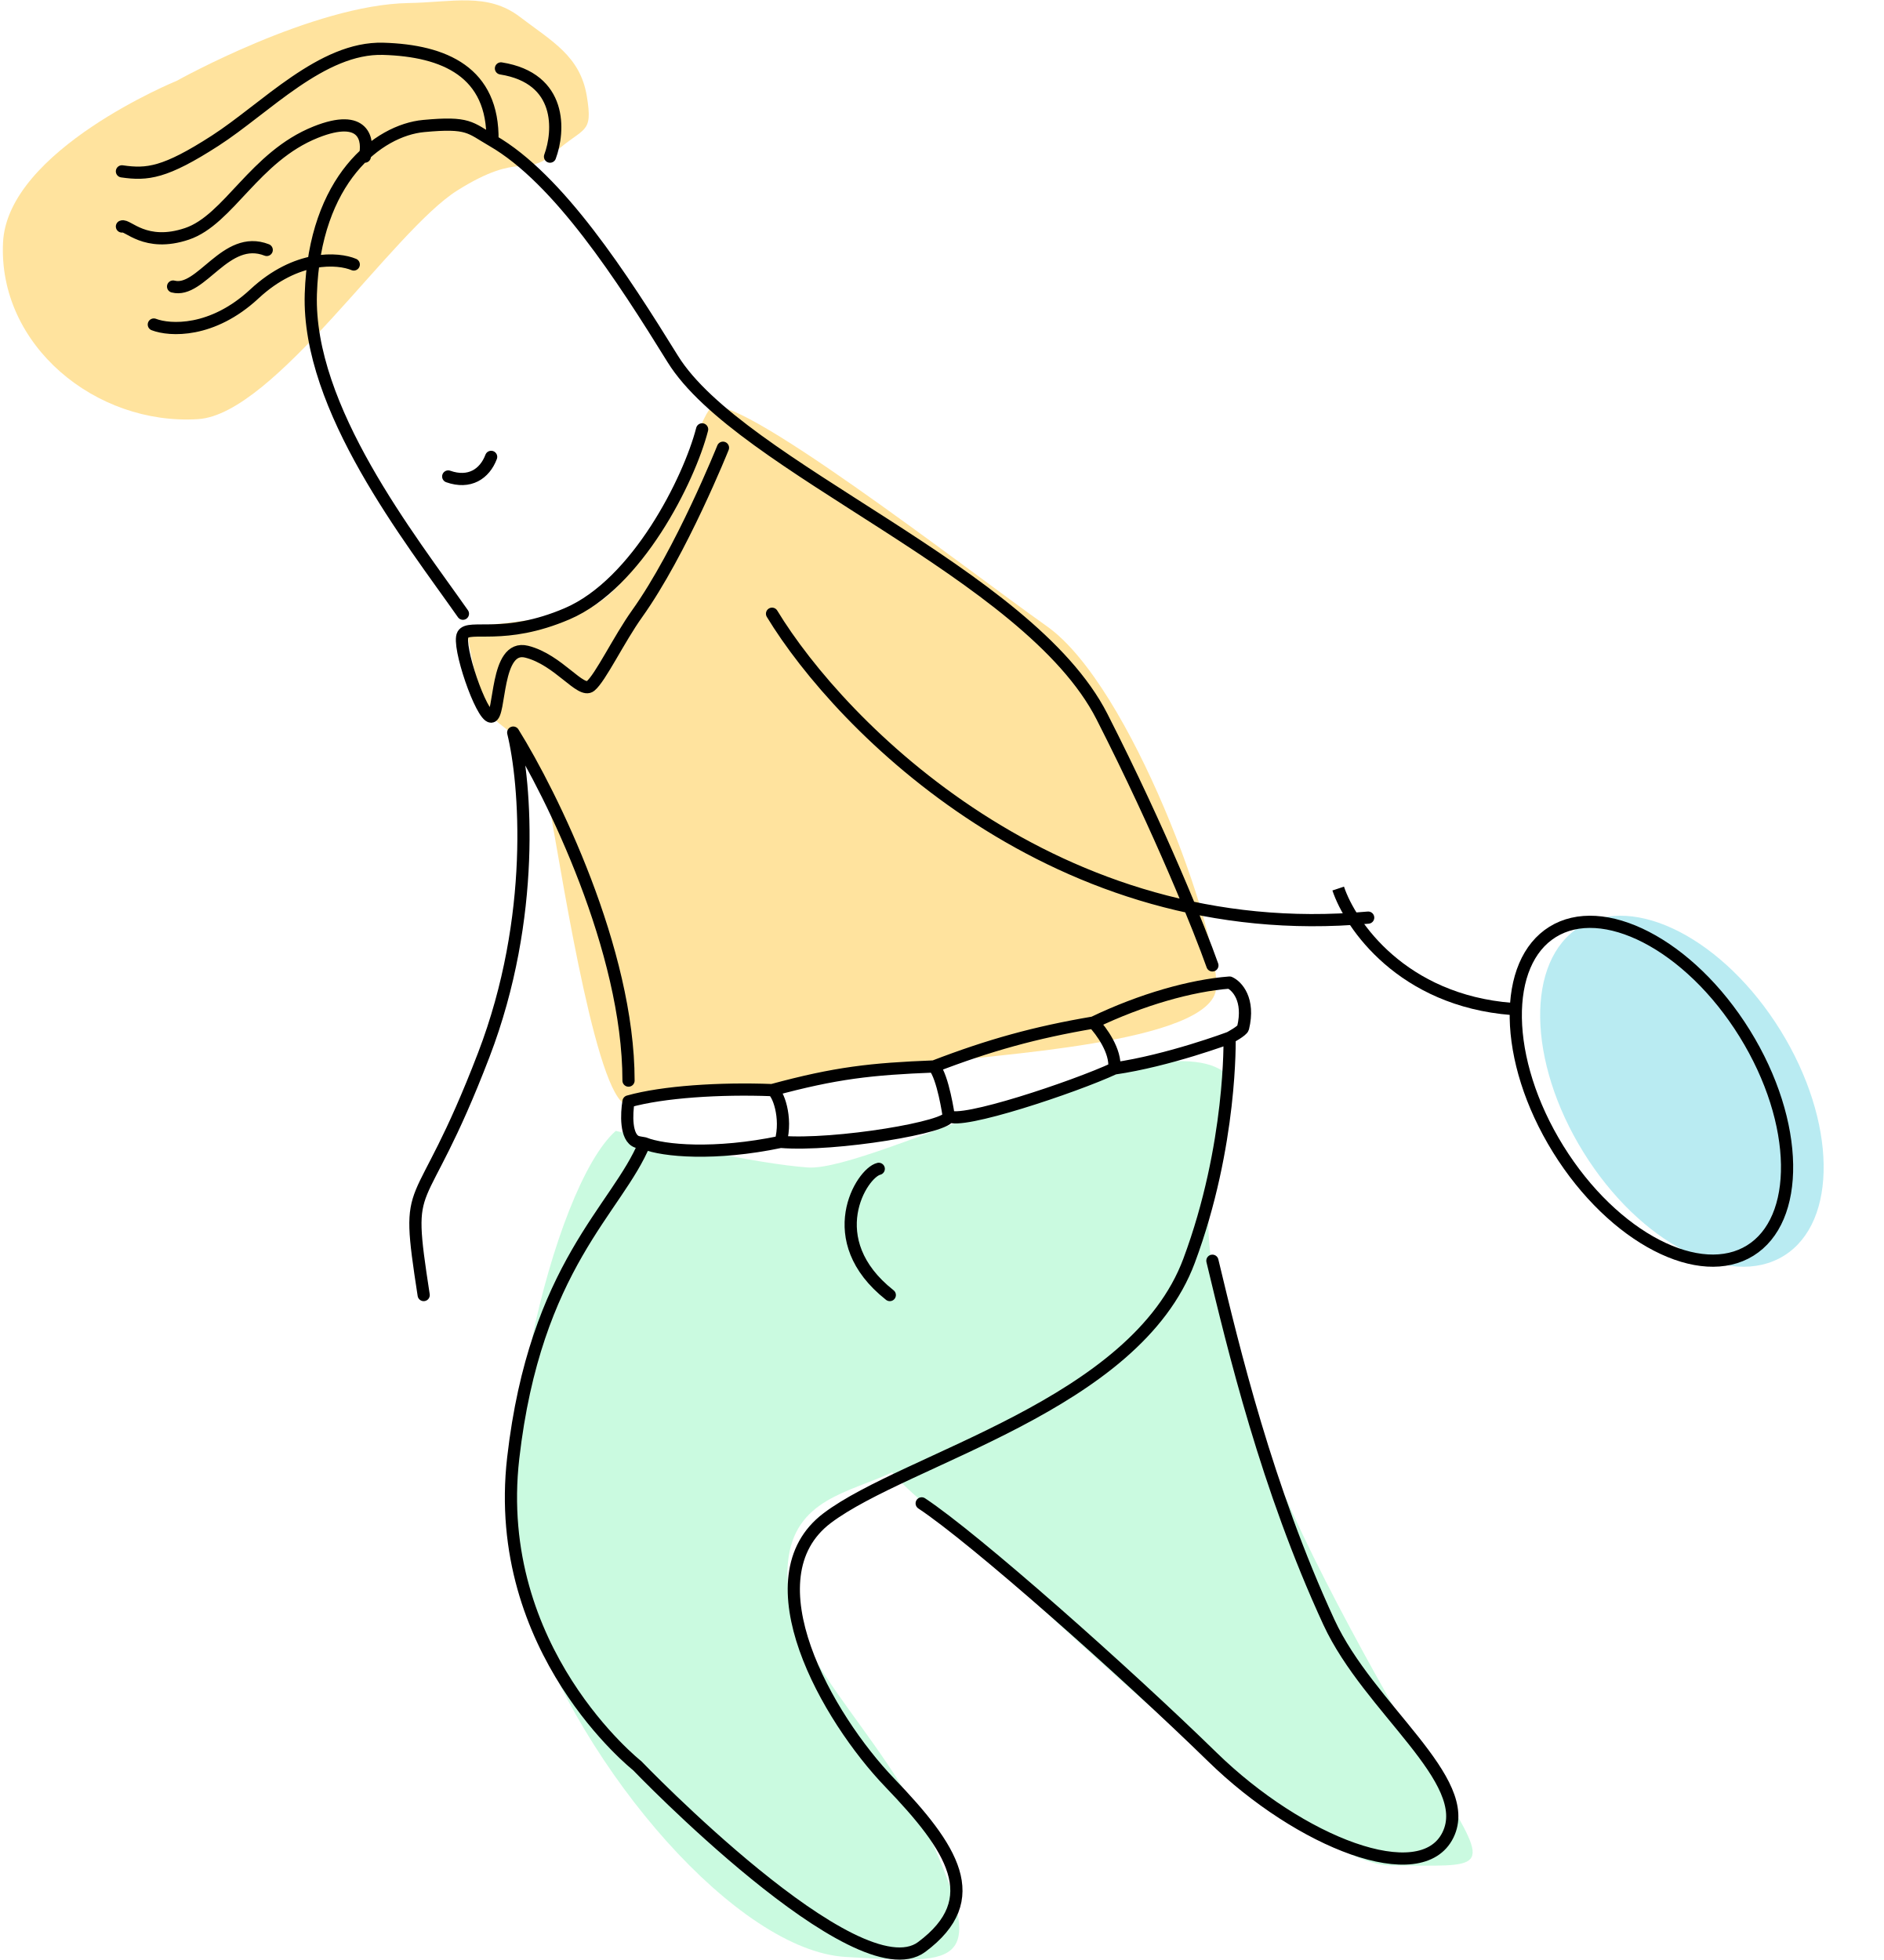
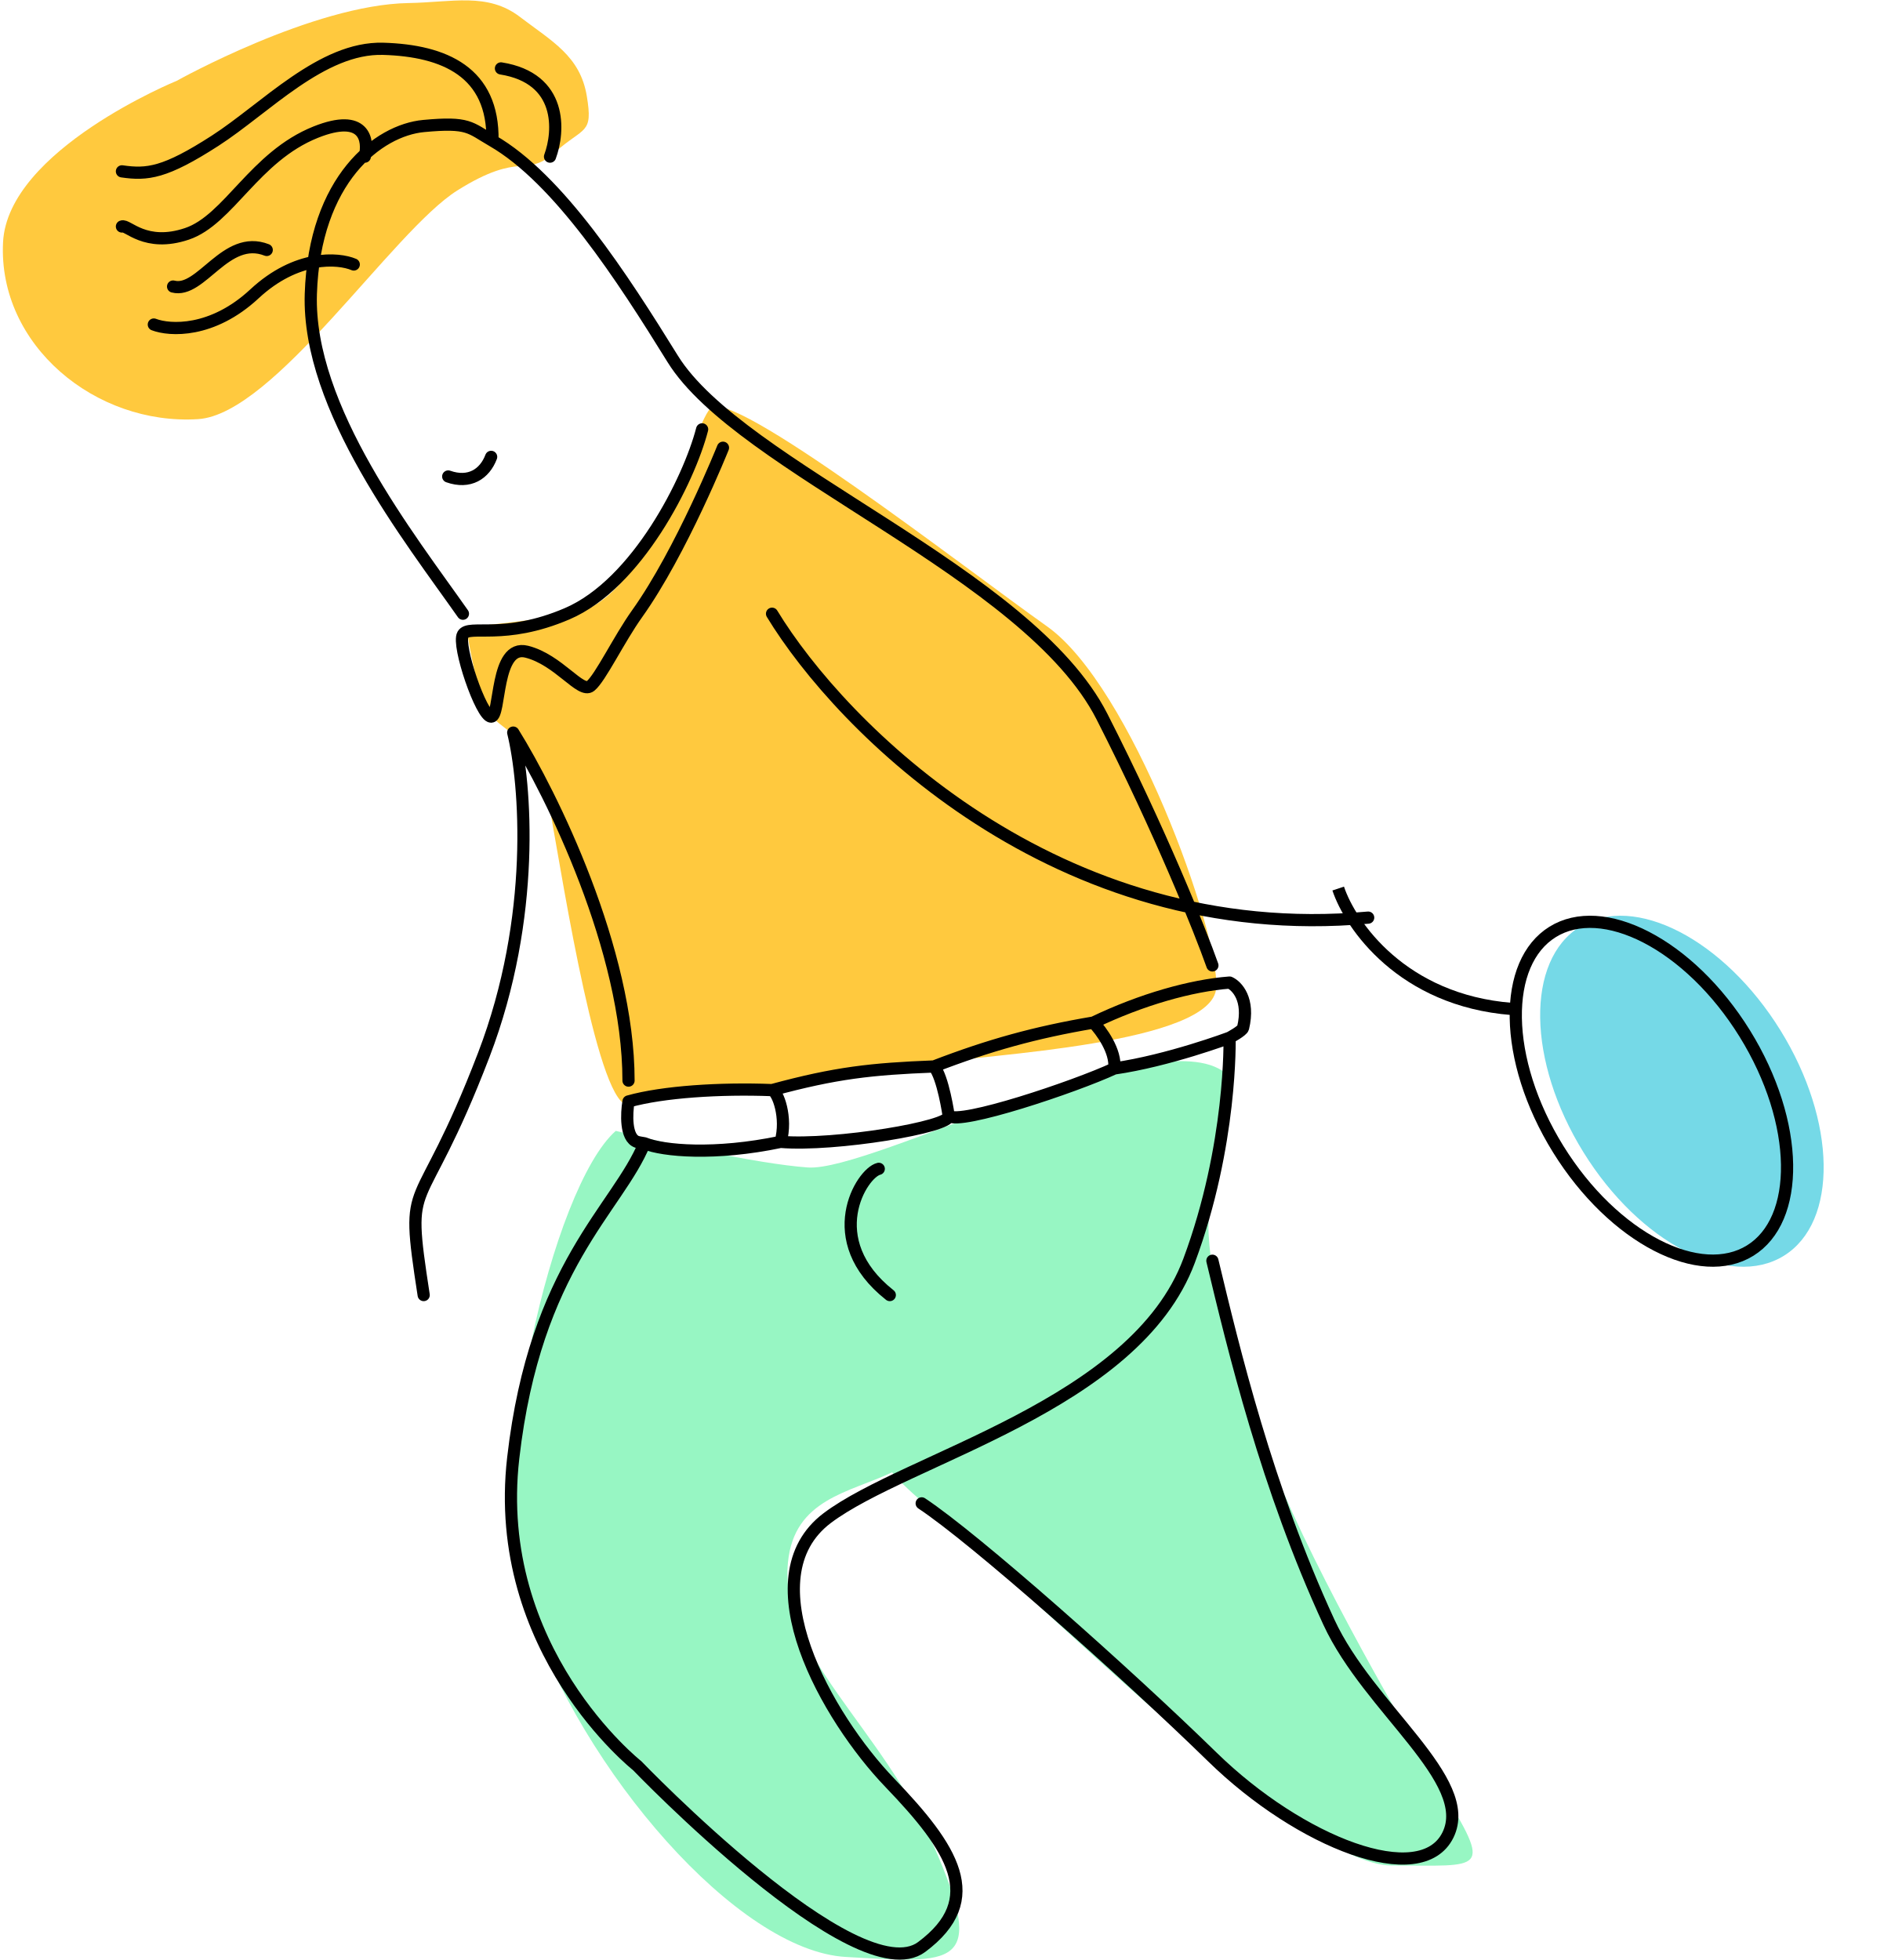
<svg xmlns="http://www.w3.org/2000/svg" width="618" height="643" viewBox="0 0 618 643" fill="none">
-   <path d="M58 26.5C58 26.5 102.698 1.517 134 1C148.36 0.763 159.92 -2.56 170.5 5.5C181.08 13.56 190.317 18.38 192.5 31.5C194.619 44.237 191.637 41.406 182 50C172.363 58.594 171.198 49.177 150 62.5C128.802 75.823 89.987 135.913 65 137.5C31.338 139.639 -0.692 113.188 1 79.5C2.525 49.143 58 26.5 58 26.5Z" fill="#FFC93E" fill-opacity="0.5" />
-   <path d="M173 527.5C158.6 484.7 181.333 389.167 202 371C216 374.5 248.2 381.8 265 383C286 384.5 379.527 334.022 402 352C407 356 395.5 386 396.5 405C397.5 424 404.832 447.409 415.5 476C428 509.5 456.5 559.5 473 587C489.5 614.5 487 612 456.5 612C426 612 338 522 306.5 496C299.305 490.061 294.982 485.883 292.668 483.014C278.682 489.653 260.544 491.724 258.5 512.5C255.5 543 289 566 306.5 606C324 646 313 644 277.5 642C242 640 191 581 173 527.5Z" fill="#97F6C3" fill-opacity="0.5" />
-   <path d="M160.5 234C156.9 228.8 154 212.833 153 205.5C155.5 205.5 165.8 204.7 187 201.5C213.5 197.5 226.5 141.5 233 134C239.5 126.5 316 186 343.5 205.5C371 225 400 305.5 399 324C398 342.5 323.5 346 303.5 349C283.5 352 216.5 360.5 206.5 362.5C196.5 364.5 185 291 180.5 266C176 241 165 240.5 160.5 234Z" fill="#FFC93E" fill-opacity="0.5" />
+   <path d="M58 26.5C58 26.5 102.698 1.517 134 1C148.36 0.763 159.92 -2.56 170.5 5.5C181.08 13.56 190.317 18.38 192.5 31.5C194.619 44.237 191.637 41.406 182 50C172.363 58.594 171.198 49.177 150 62.5C128.802 75.823 89.987 135.913 65 137.5C31.338 139.639 -0.692 113.188 1 79.5C2.525 49.143 58 26.5 58 26.5Z" fill="#FFC93E" />
+   <path d="M173 527.5C158.6 484.7 181.333 389.167 202 371C216 374.5 248.2 381.8 265 383C286 384.5 379.527 334.022 402 352C407 356 395.5 386 396.5 405C397.5 424 404.832 447.409 415.5 476C428 509.5 456.5 559.5 473 587C489.5 614.5 487 612 456.5 612C426 612 338 522 306.5 496C299.305 490.061 294.982 485.883 292.668 483.014C278.682 489.653 260.544 491.724 258.5 512.5C255.5 543 289 566 306.5 606C324 646 313 644 277.5 642C242 640 191 581 173 527.5Z" fill="#97F6C3" />
+   <path d="M160.5 234C156.9 228.8 154 212.833 153 205.5C155.5 205.5 165.8 204.7 187 201.5C213.5 197.5 226.5 141.5 233 134C239.5 126.5 316 186 343.5 205.5C371 225 400 305.5 399 324C398 342.5 323.5 346 303.5 349C283.5 352 216.5 360.5 206.5 362.5C196.5 364.5 185 291 180.5 266C176 241 165 240.5 160.5 234Z" fill="#FFC93E" />
  <path d="M206.189 354.504C206.189 311.73 180.973 260.568 168.364 240.333C172.388 256.682 176.09 300.715 158.707 346.062C136.977 402.745 132.551 383.047 138.989 424.856M253.27 201.339C275.804 238.457 346.465 310.363 448.834 301.037M237.174 146.884C237.174 146.884 223.492 181.055 209.006 201.339C203.044 209.688 196.934 222.462 193.715 225.057C190.496 227.652 183.253 216.432 172.791 213.801C162.328 211.17 164.34 235.107 161.121 235.107C157.902 235.107 149.854 211.608 151.866 208.173C153.878 204.738 165.334 210.227 186.07 201.339C209.006 191.507 226.041 157.47 230.333 140.854M147.037 156.314C153.992 158.777 159 155.5 161.121 149.881M151.866 201.339C134.563 176.682 100.762 134.02 101.969 96.414C103.176 58.809 124.101 42.728 138.989 41.339C153.878 39.95 154.077 41.855 161.552 46.163M397.73 316.715C393.706 305.325 380.829 273.057 361.514 235.107C337.37 187.67 242.807 153.5 220.676 117.721C204.208 91.099 183.284 58.689 161.552 46.163M253.27 357.623C236.282 356.962 217.488 358.157 206.189 361.338C205.519 365.224 205.143 373.318 209.006 374.605C209.271 374.693 210.096 374.867 211.421 375.073M253.27 357.623C255.148 358.126 258.34 366.647 256.086 374.605M253.27 357.623C274.207 351.947 285.806 350.673 306.386 349.866M256.086 374.605C273.771 376.082 312.217 369.653 311.215 366.068M256.086 374.605C234.569 379.11 217.605 377.588 211.421 375.073M306.386 349.866C309.386 353.276 311.215 366.068 311.215 366.068M306.386 349.866C324.547 342.873 339.629 338.701 358.697 335.464M311.215 366.068C314.752 369.209 352.51 356.57 365.538 350.527M358.697 335.464C374.554 327.846 390.862 323.288 403.363 322.343C405.778 323.415 410.043 327.891 407.79 337.218C407.554 338.191 403.363 340.44 403.363 340.44M358.697 335.464C361.246 338.12 366.182 344.85 365.538 350.527M365.538 350.527C383.291 347.971 403.363 340.44 403.363 340.44M288.278 383.449C282.645 384.789 268.963 406.765 291.9 424.856M211.421 375.073C202.568 396.625 175.607 415.146 168.364 478.323C161.121 541.5 209.006 579.227 209.006 579.227C209.006 579.227 281.224 654.449 302.362 638.724C323.5 623 312.422 606.211 291.9 584.855C271.377 563.5 245.255 517.72 271.377 498.021C297.5 478.323 372.379 461.131 390.084 413.599C404.248 375.574 403.363 340.44 403.363 340.44M397.73 413.599C404.705 442.678 415.559 488.014 435.957 532.192C449.051 560.551 483.853 584.012 475 602C466.147 619.988 426.5 604.5 397.73 576.413C368.959 548.326 319.799 504.721 302.362 493.197M116.053 86.766C110.956 84.622 97.301 83.55 83.459 96.414C69.616 109.279 55.693 108.475 50.462 106.465M87.5 82C74 76.716 66 96.414 56.783 94.002M119.674 51.389C121.016 46.029 119.674 36.917 103.579 43.349C83.459 51.389 75.008 72.111 61.327 76.716C47.645 81.321 41.744 73.5 40 74.304M40 56.213C48.316 57.419 54.084 56.799 70.582 46.163C87.08 35.528 105.59 15.427 125.71 16.012C145.83 16.598 161.983 23.651 161.552 46.163M180.436 51.389C183.521 43.081 184.621 25.661 164.34 22.445" stroke="black" stroke-width="4" stroke-linecap="round" stroke-linejoin="round" />
-   <ellipse cx="551.754" cy="357.993" rx="63.5" ry="38" transform="rotate(58.2066 551.754 357.993)" fill="#75D9E7" fill-opacity="0.5" />
+   <ellipse cx="551.754" cy="357.993" rx="63.5" ry="38" transform="rotate(58.2066 551.754 357.993)" fill="#75D9E7" />
  <path d="M574.155 410.265C566.07 415.276 555.058 414.51 543.49 408.536C531.963 402.585 520.236 391.609 511.155 376.96C502.075 362.31 497.461 346.925 497.259 333.954C497.055 320.936 501.267 310.732 509.352 305.721C517.437 300.709 528.449 301.476 540.018 307.449C551.544 313.401 563.271 324.376 572.352 339.026C581.433 353.675 586.046 369.061 586.249 382.031C586.452 395.049 582.24 405.253 574.155 410.265Z" stroke="black" stroke-width="4" />
  <path d="M439 291.5C443 303.5 460 328.2 496 331" stroke="black" stroke-width="4" />
</svg>
